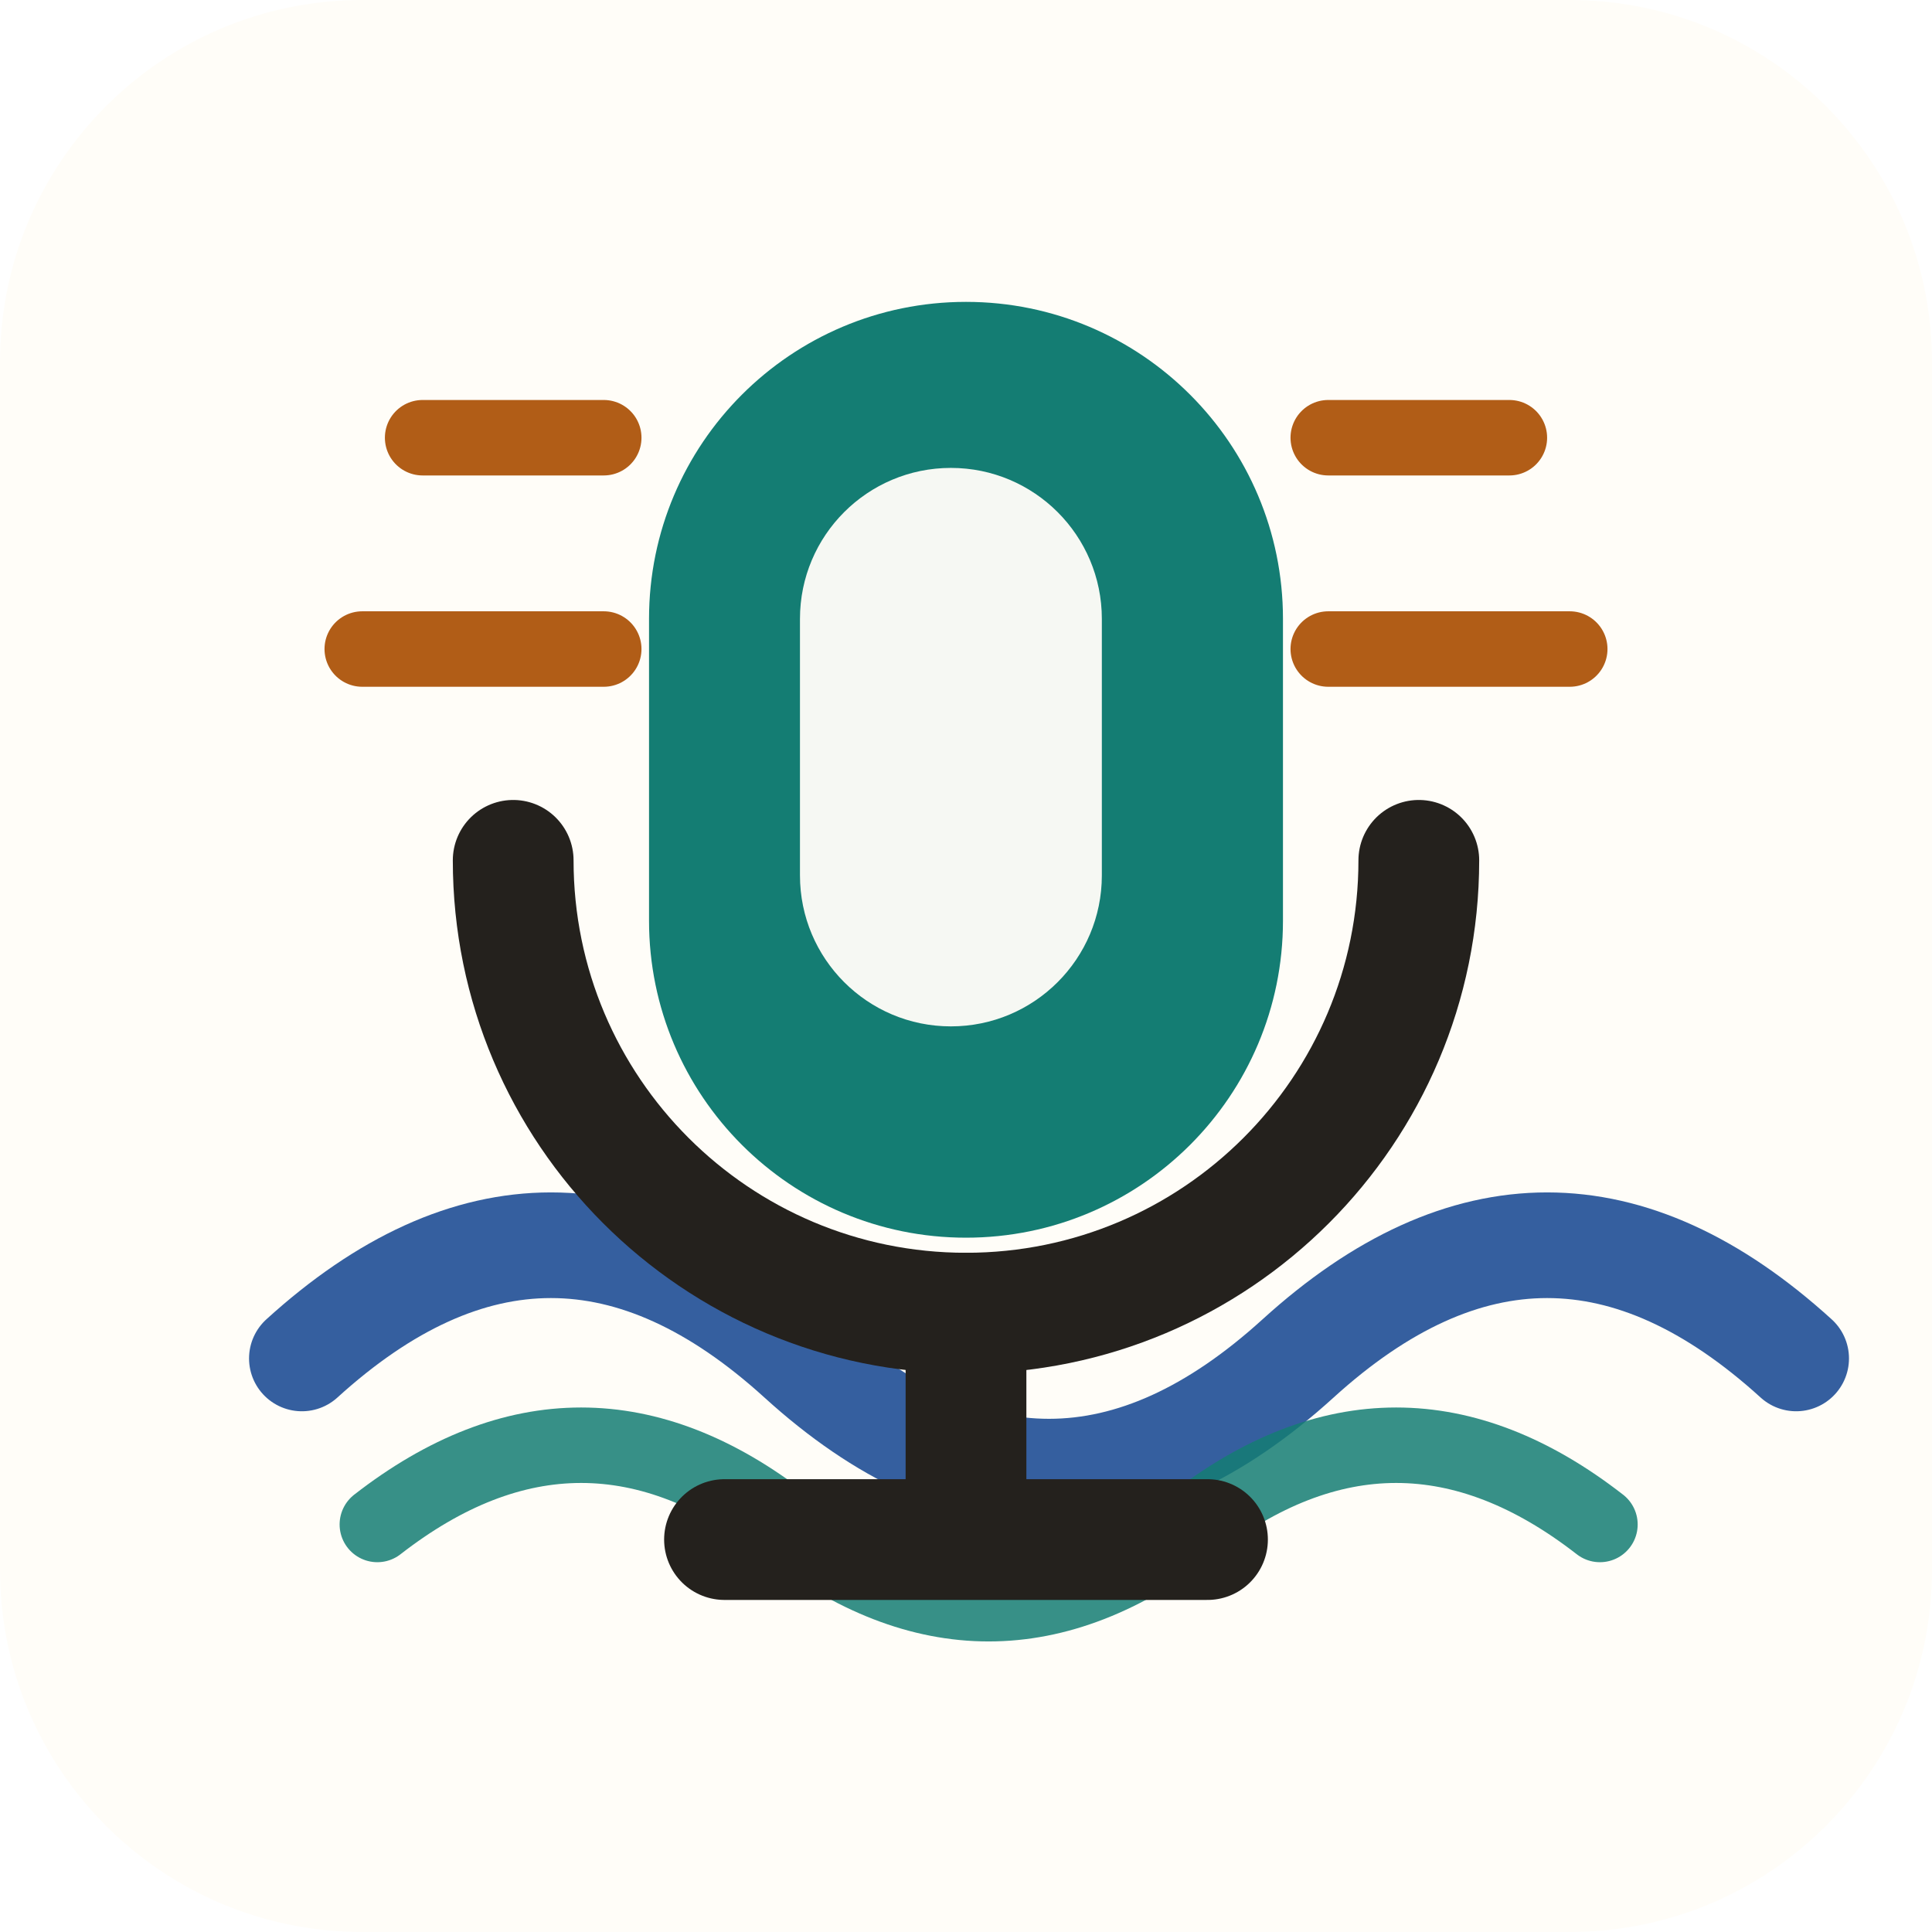
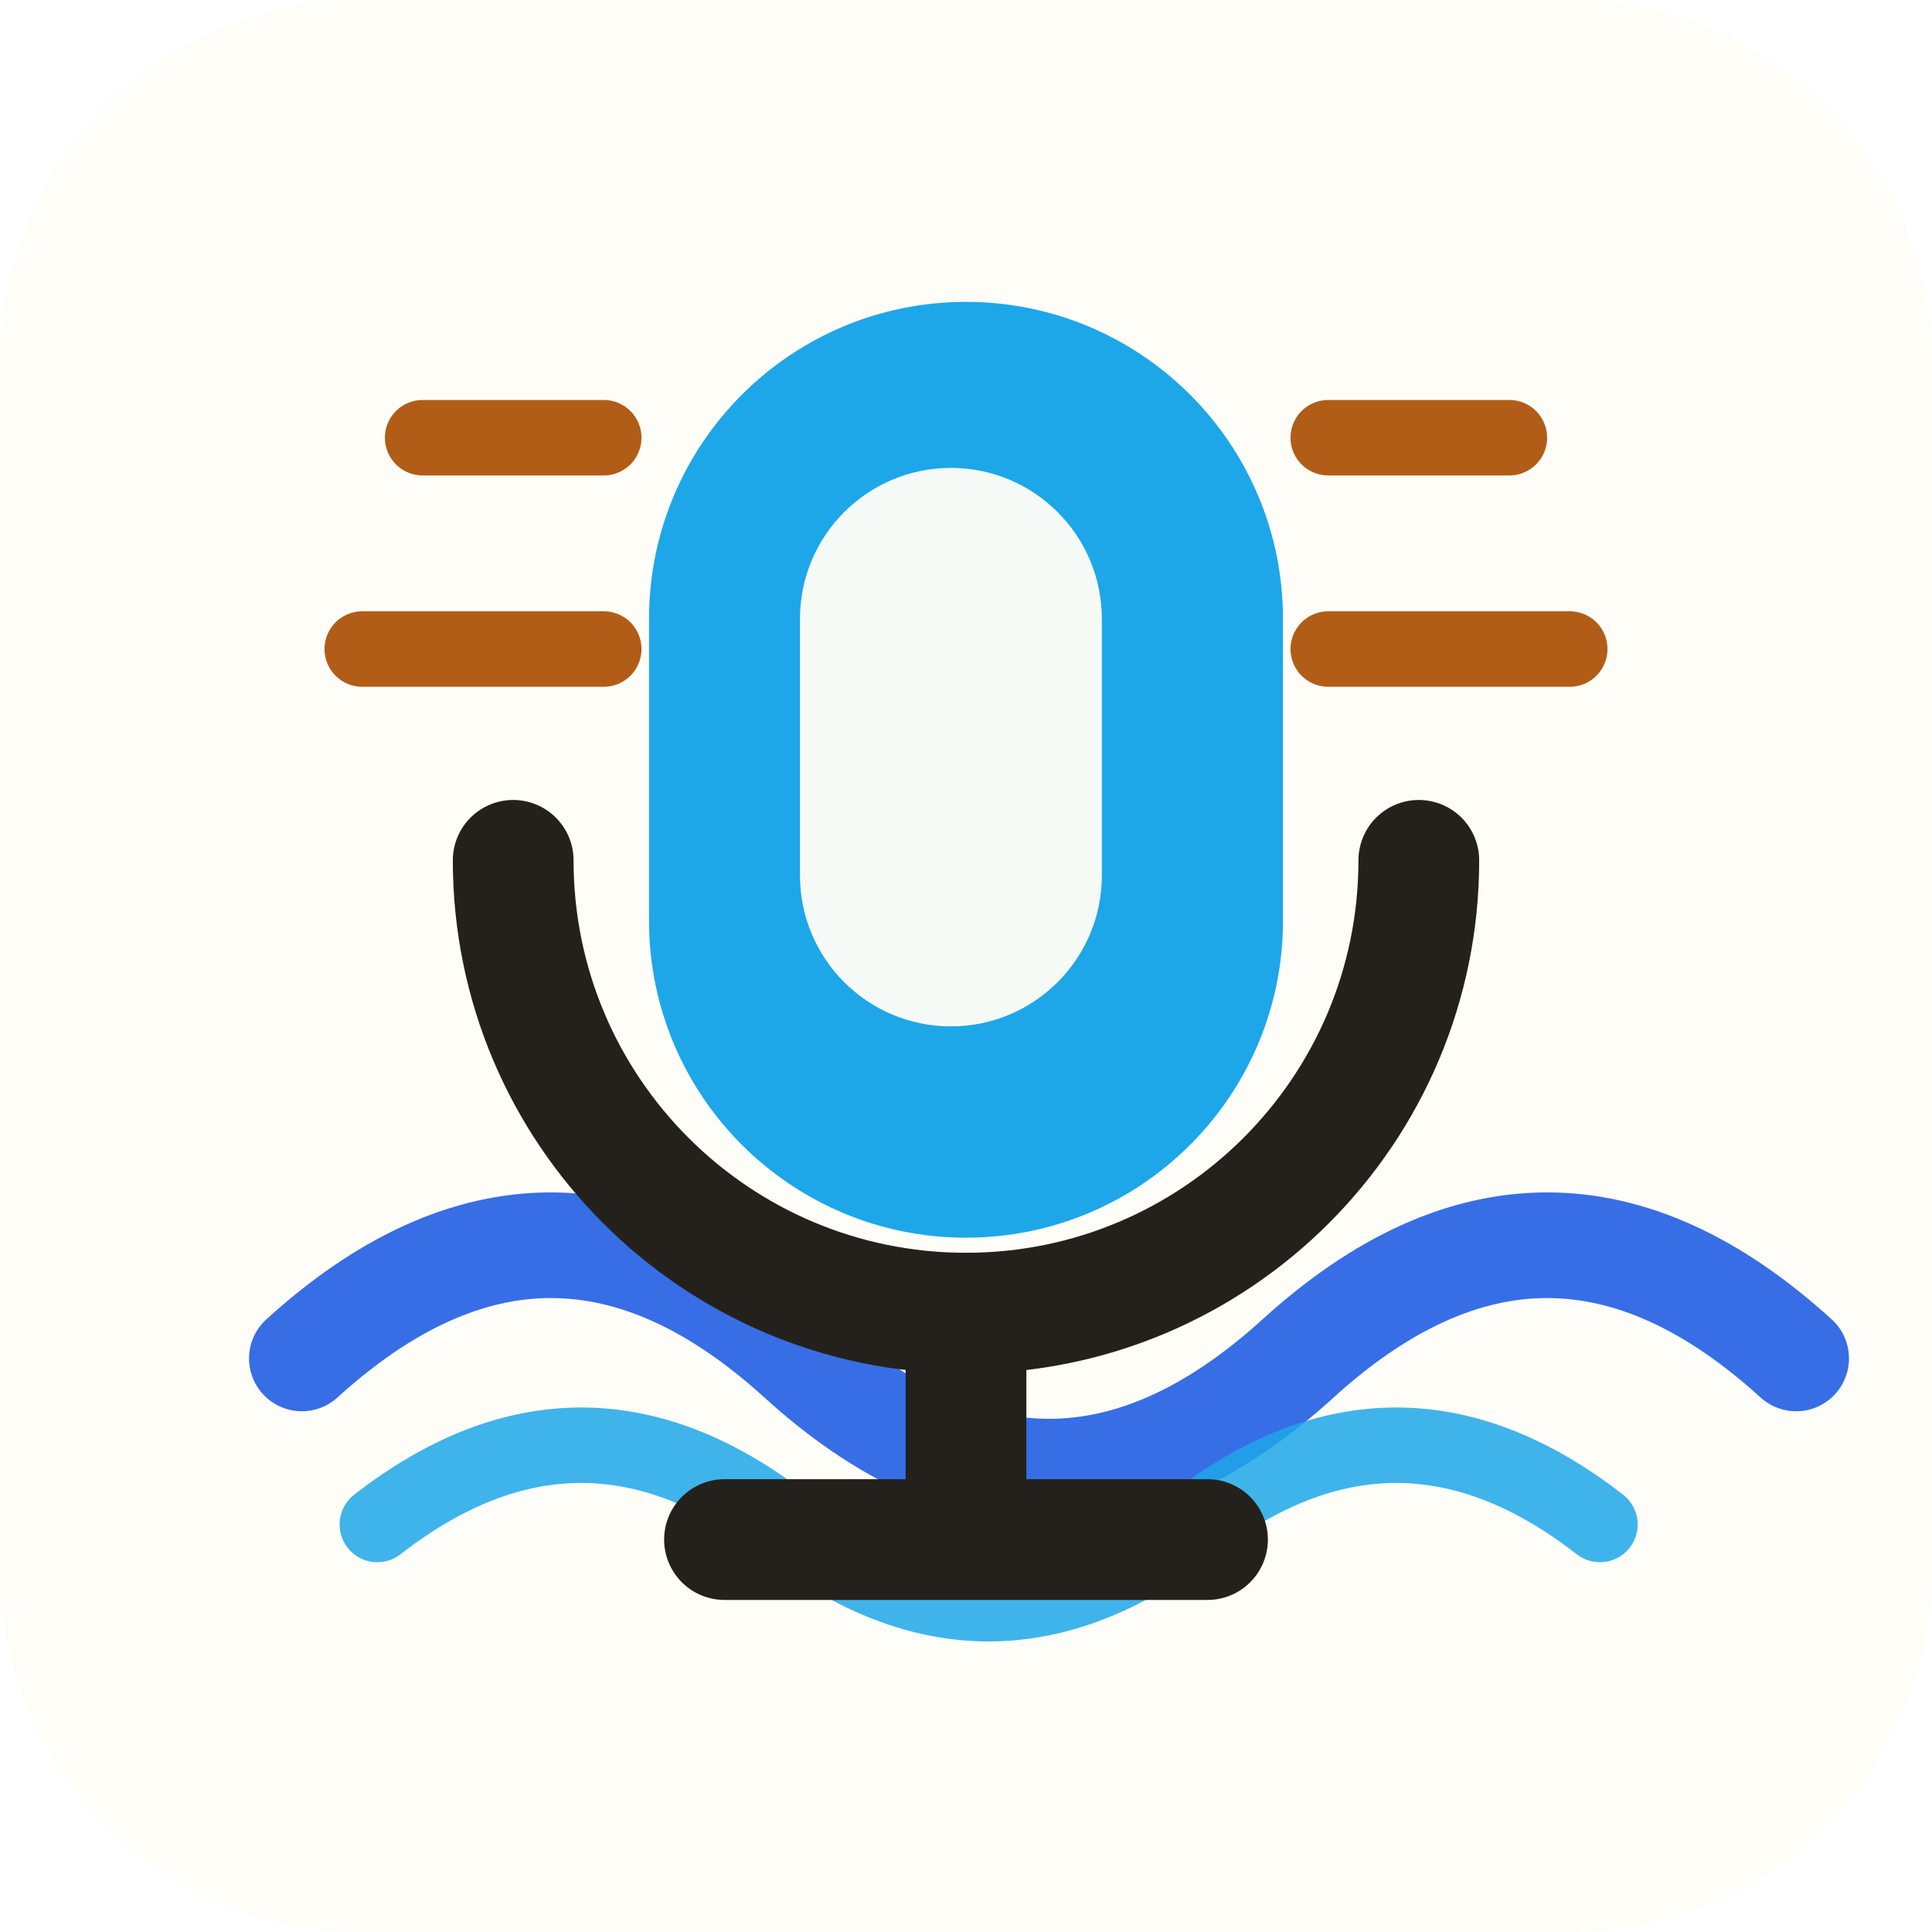
<svg xmlns="http://www.w3.org/2000/svg" width="128" height="128" viewBox="0 0 128 128" role="img" aria-label="VoxFlow Input">
  <rect width="128" height="128" rx="24" fill="#fffdf8" />
-   <path d="M20 90c11-10 22-10 33 0s22 10 33 0 22-10 33 0" fill="none" stroke="#355f9f" stroke-width="7" stroke-linecap="round" />
-   <path d="M25 101c9-7 18-7 27 0s18 7 27 0 18-7 27 0" fill="none" stroke="#147d73" stroke-width="5" stroke-linecap="round" opacity=".85" />
-   <rect x="43" y="20" width="42" height="62" rx="21" fill="#147d73" />
+   <path d="M20 90c11-10 22-10 33 0s22 10 33 0 22-10 33 0" fill="none" stroke="#376ee6" stroke-width="7" stroke-linecap="round" />
+   <path d="M25 101c9-7 18-7 27 0s18 7 27 0 18-7 27 0" fill="none" stroke="#1da7e8" stroke-width="5" stroke-linecap="round" opacity=".85" />
+   <rect x="43" y="20" width="42" height="62" rx="21" fill="#1da7e8" />
  <rect x="53" y="31" width="20" height="37" rx="10" fill="#fffdf8" opacity=".96" />
  <path d="M34 57a30 30 0 0 0 60 0" fill="none" stroke="#24211d" stroke-width="8" stroke-linecap="round" />
  <path d="M64 87v15M48 102h32" fill="none" stroke="#24211d" stroke-width="8" stroke-linecap="round" />
  <path d="M28 29h12M24 43h16M88 29h12M88 43h16" fill="none" stroke="#b15d17" stroke-width="5" stroke-linecap="round" />
</svg>
